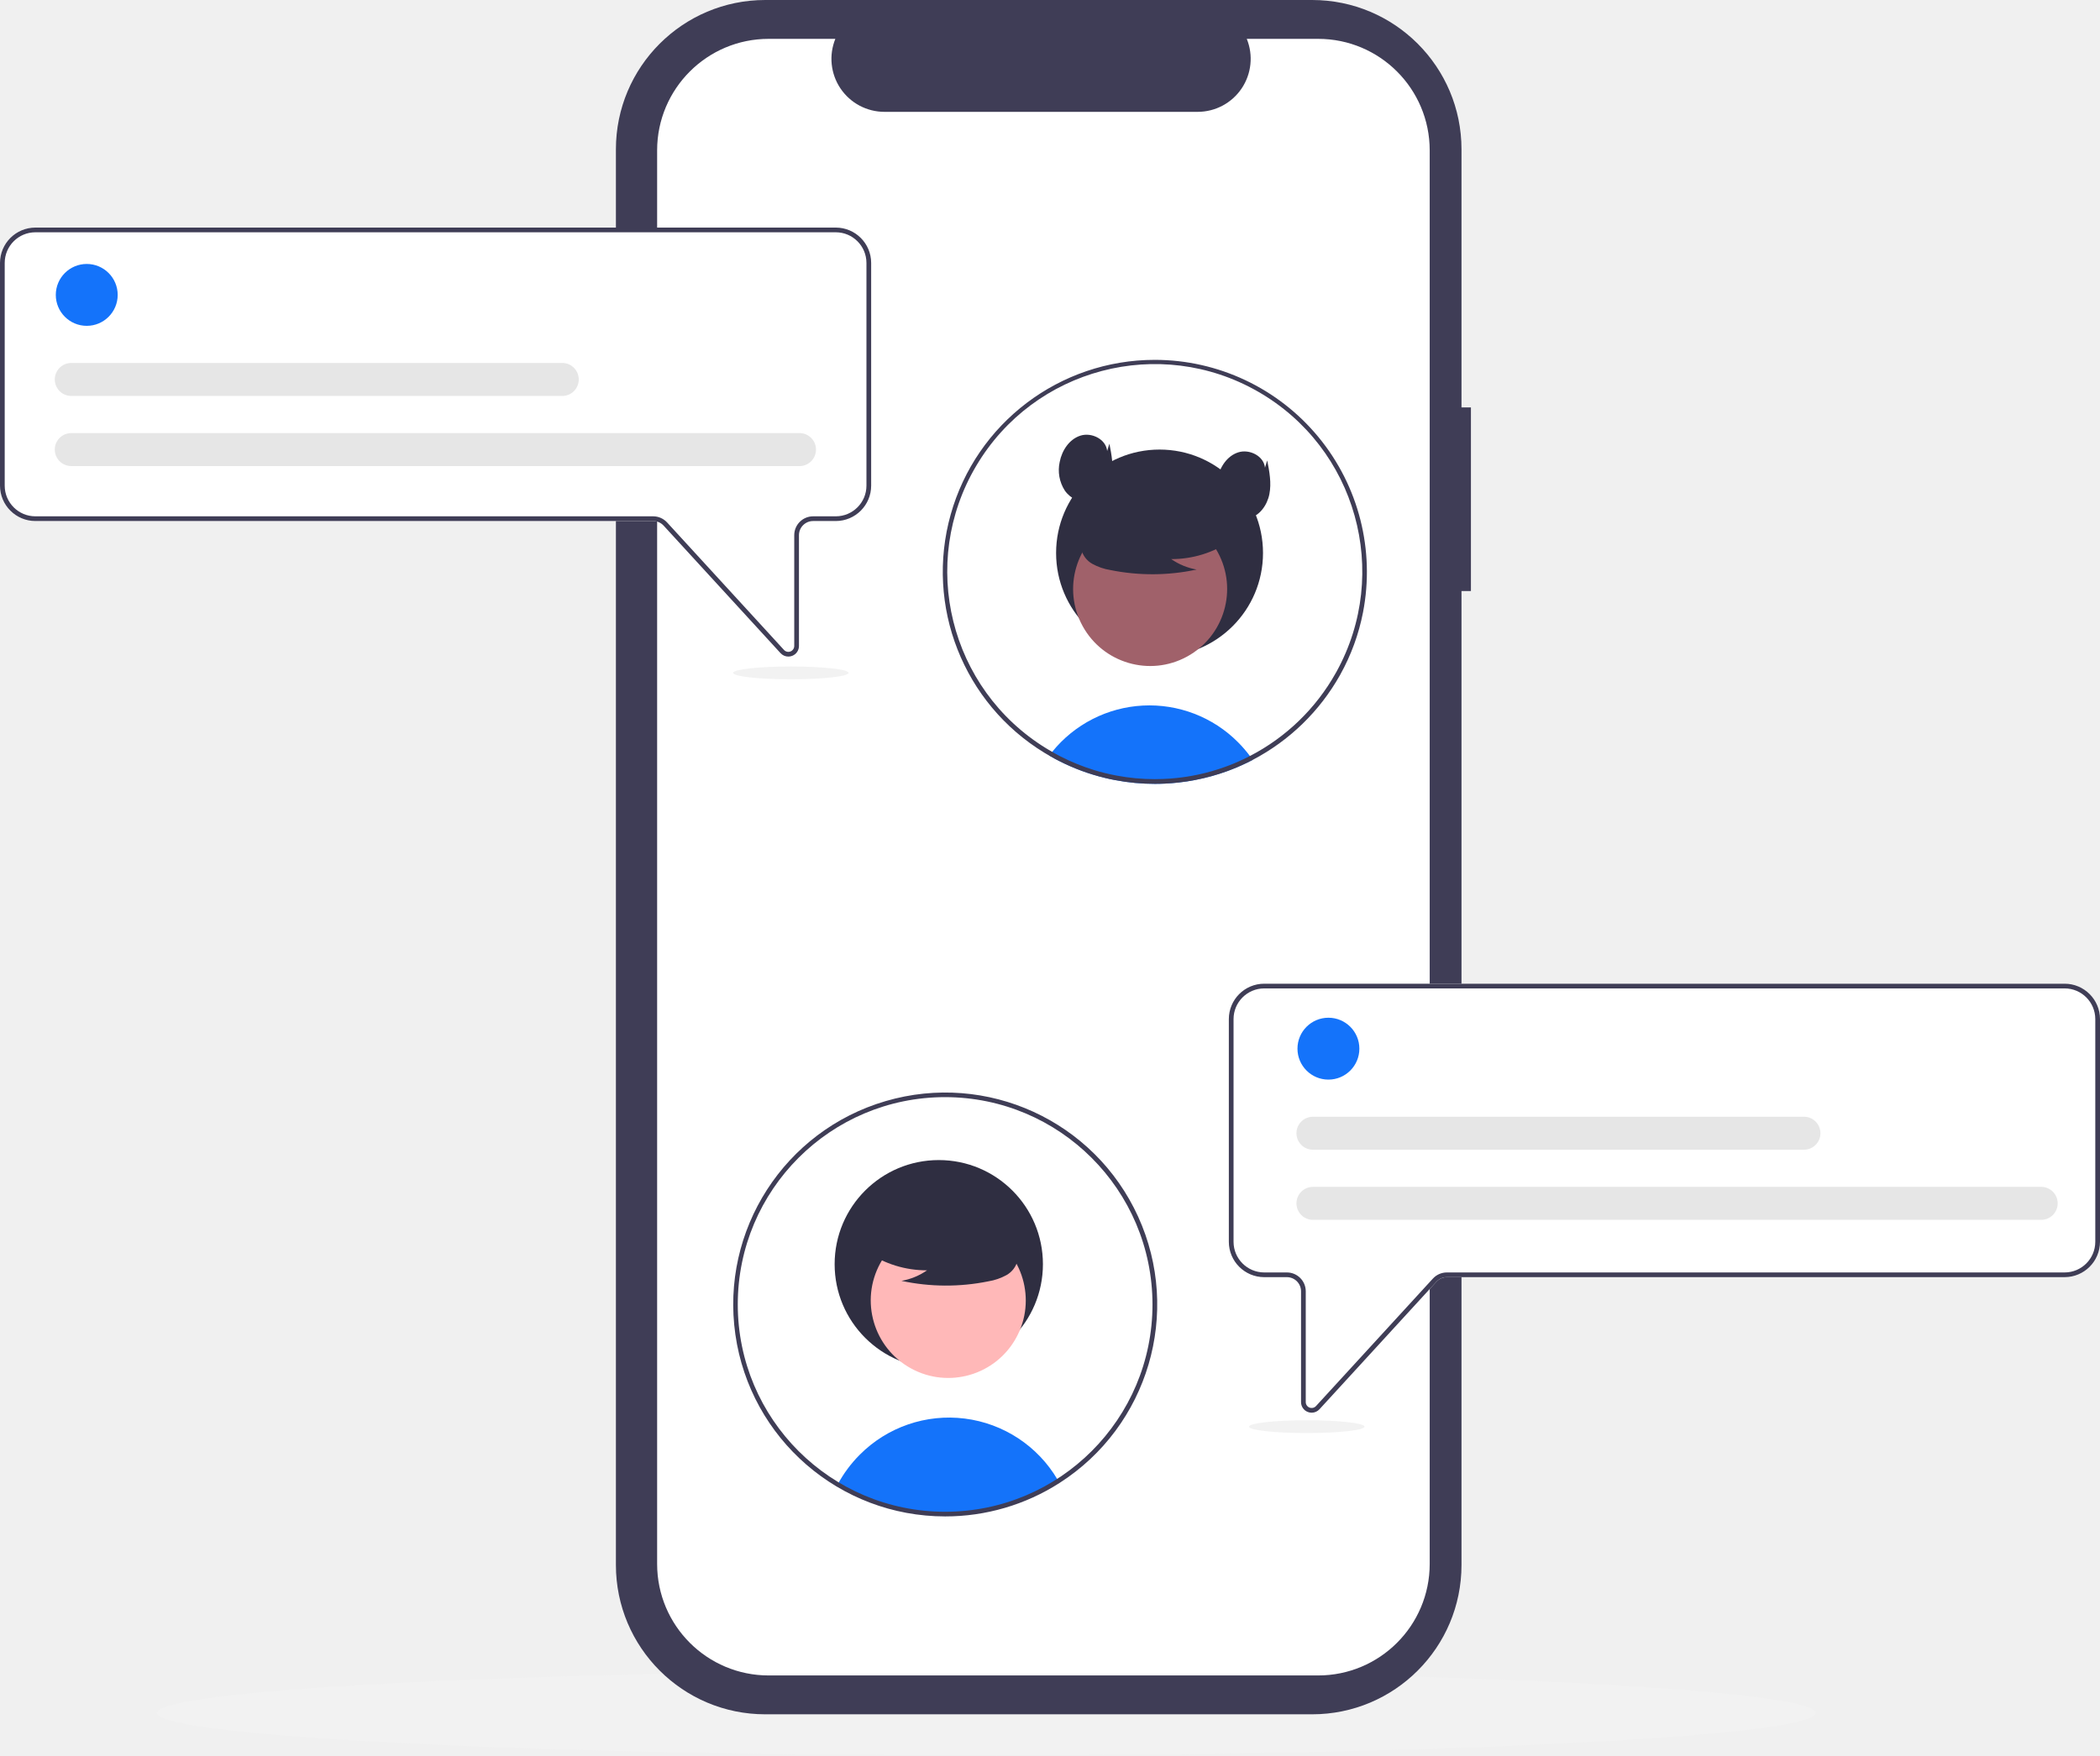
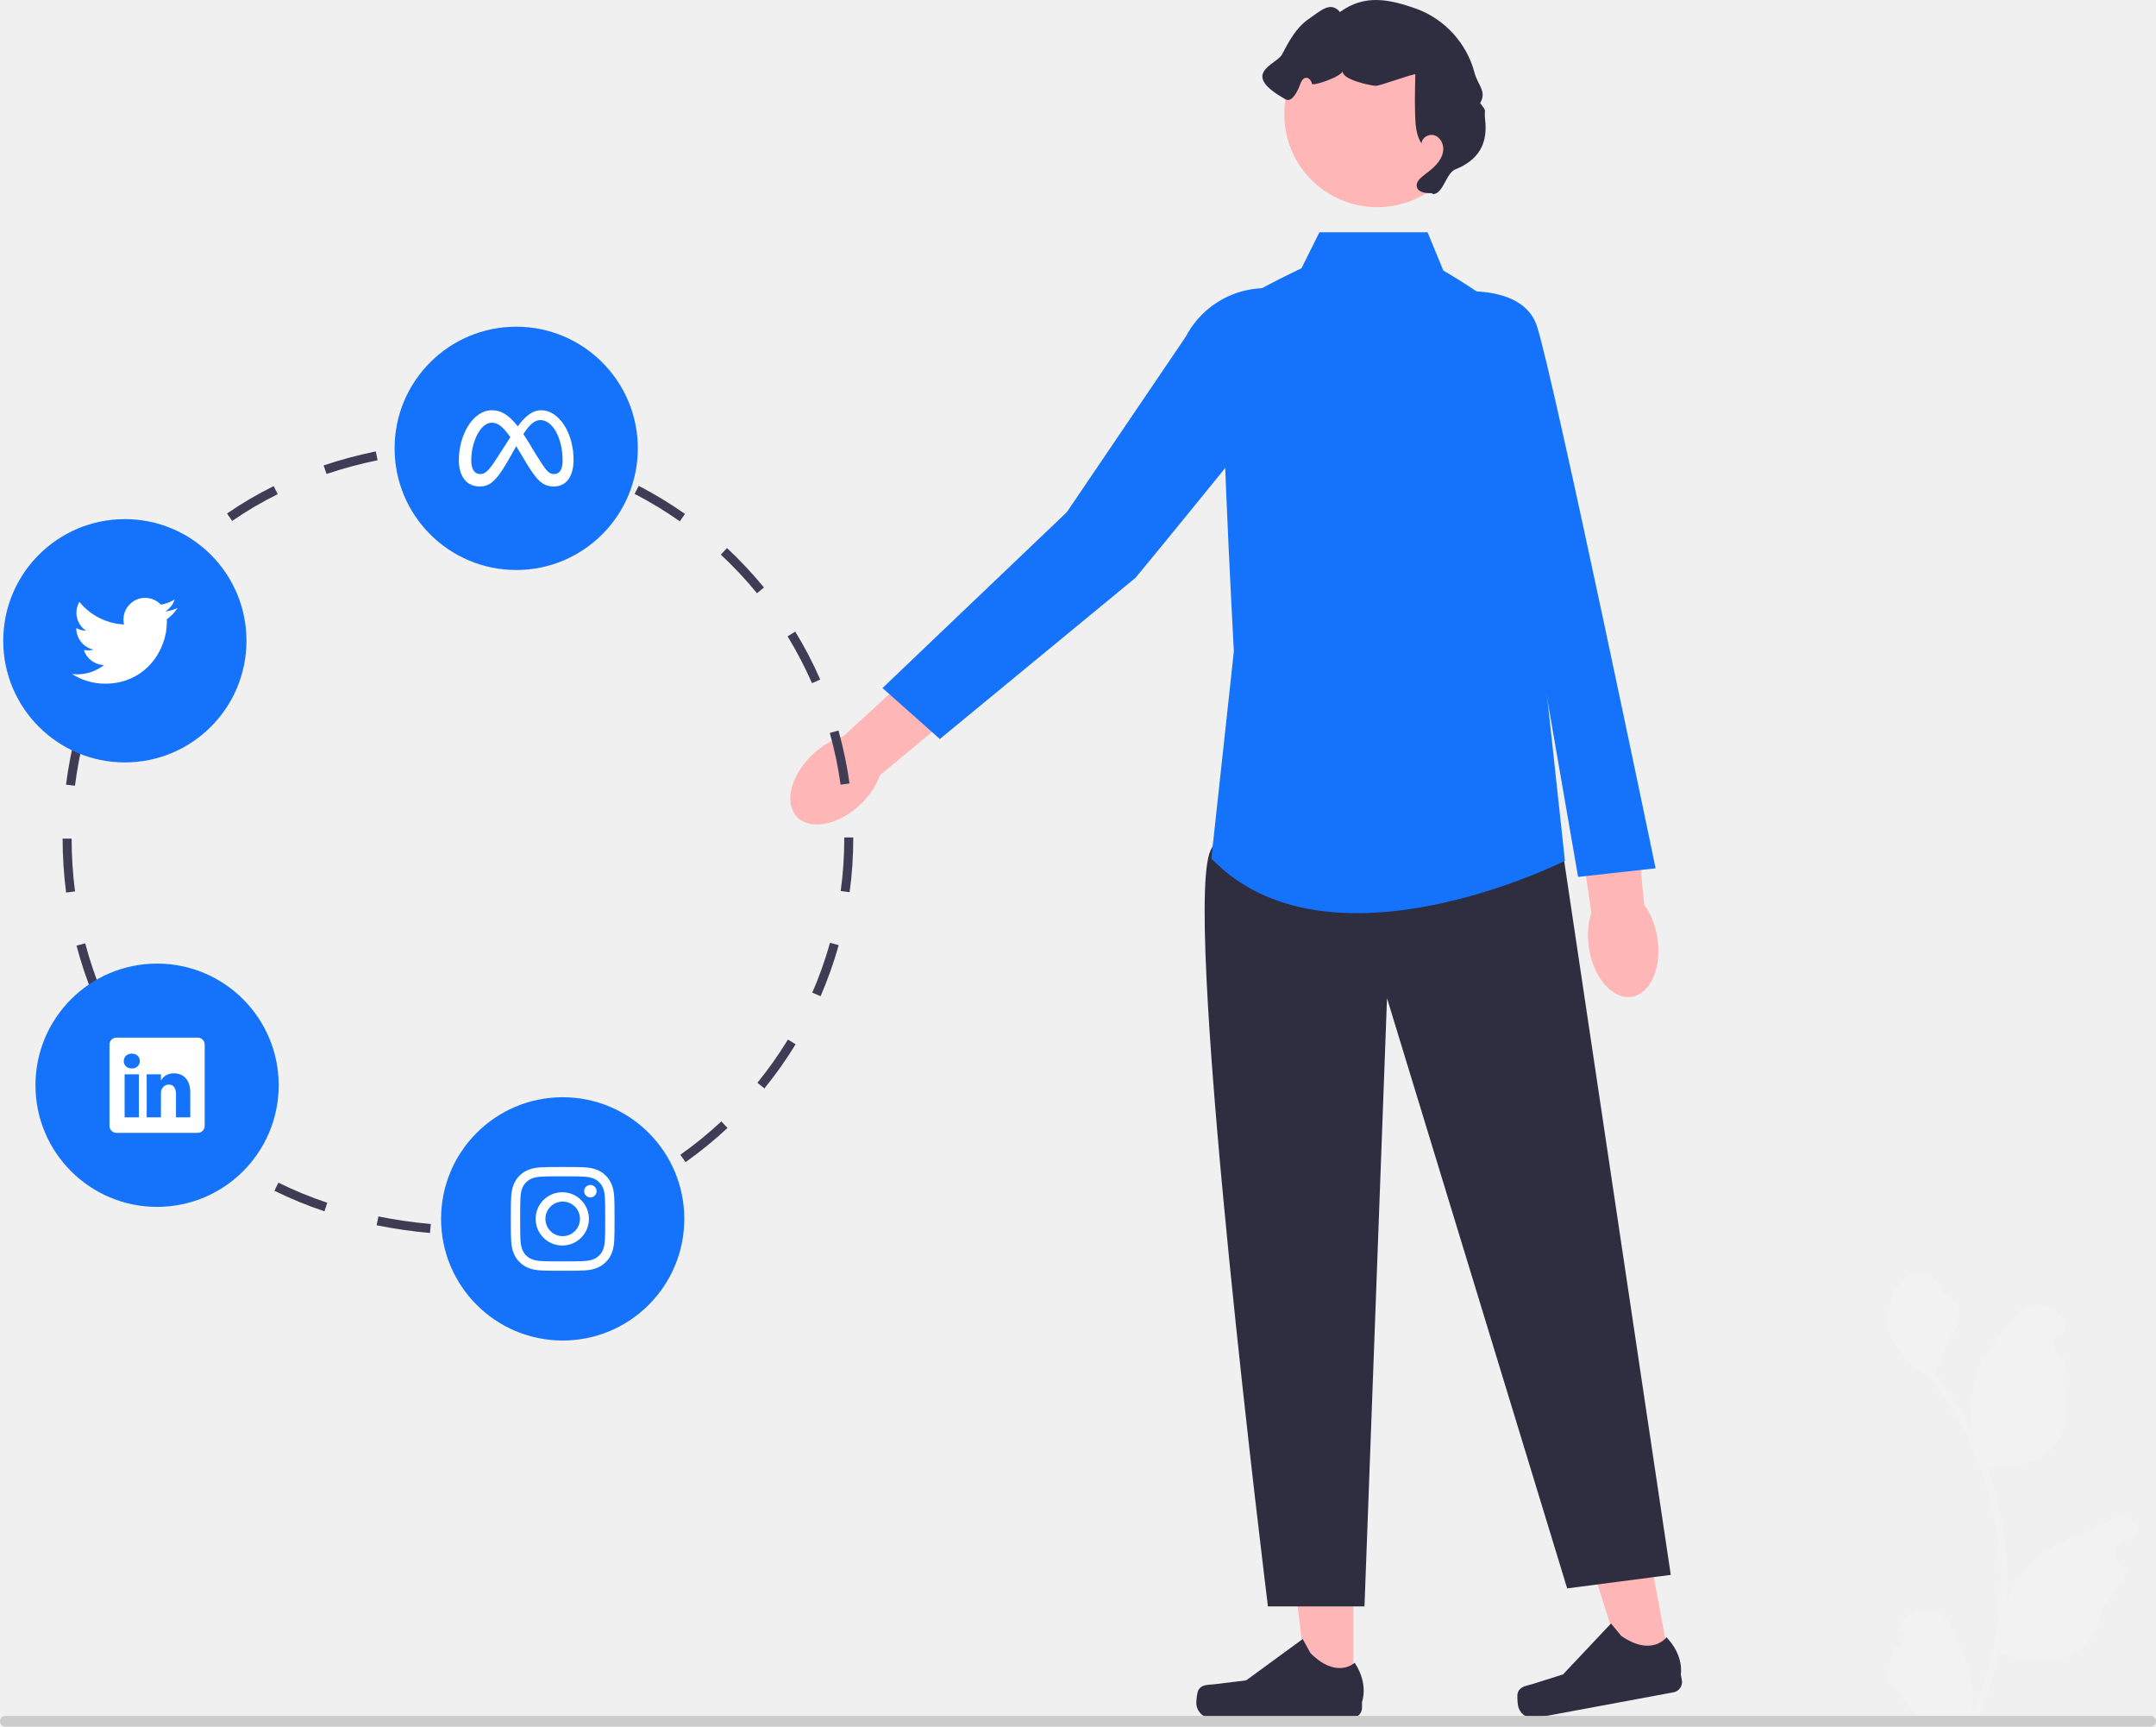
- <svg xmlns="http://www.w3.org/2000/svg" data-name="Layer 1" width="891.295" height="745.194" viewBox="0 0 891.295 745.194">
-   <ellipse cx="418.644" cy="727.194" rx="352" ry="18" fill="#f2f2f2" />
-   <path d="M778.65,250.35h-3.999V140.805a63.402,63.402,0,0,0-63.402-63.402H479.162a63.402,63.402,0,0,0-63.402,63.402v600.974a63.402,63.402,0,0,0,63.402,63.402H711.249a63.402,63.402,0,0,0,63.402-63.402V328.326h3.999Z" transform="translate(-154.3525 -77.40283)" fill="#3f3d56" />
-   <path d="M761.156,141.247v600.09a47.351,47.351,0,0,1-47.35,47.35h-233.2a47.351,47.351,0,0,1-47.35-47.35v-600.09a47.351,47.351,0,0,1,47.35-47.35h28.29a22.507,22.507,0,0,0,20.83,30.99h132.96a22.507,22.507,0,0,0,20.83-30.99h30.29A47.351,47.351,0,0,1,761.156,141.247Z" transform="translate(-154.3525 -77.40283)" fill="#fff" />
-   <path d="M686.03,400.003q-2.325,1.215-4.73,2.3-2.19.99-4.45,1.86c-.55.21-1.11.42-1.67.63a89.528,89.528,0,0,1-13.6,3.75q-3.435.675-6.96,1.06-2.91.33-5.88.47c-1.41.07-2.82.1-4.24.1a89.841,89.841,0,0,1-16.76-1.57c-1.44-.26-2.85-.57-4.26-.91a88.778,88.778,0,0,1-19.67-7.26c-.56-.28-1.12-.58-1.68-.87-.83-.44-1.64-.9-2.45-1.38.39-.54.81-1.07,1.24-1.59a53.034,53.034,0,0,1,78.87-4.1,54.277,54.277,0,0,1,5.06,5.86C685.26,398.893,685.65,399.443,686.03,400.003Z" transform="translate(-154.3525 -77.40283)" fill="#1473fa" />
-   <circle cx="492.143" cy="234.764" r="43.91" fill="#2f2e41" />
-   <circle cx="642.499" cy="327.462" r="32.681" transform="translate(-232.6876 270.9066) rotate(-28.66315)" fill="#a0616a" />
-   <path d="M676.839,306.906a44.448,44.448,0,0,1-25.402,7.85,27.238,27.238,0,0,0,10.796,4.442,89.628,89.628,0,0,1-36.61.206,23.694,23.694,0,0,1-7.664-2.632,9.699,9.699,0,0,1-4.731-6.327c-.803-4.589,2.772-8.757,6.488-11.567a47.858,47.858,0,0,1,40.217-8.036c4.492,1.161,8.993,3.123,11.911,6.731s3.782,9.17,1.002,12.885Z" transform="translate(-154.3525 -77.40283)" fill="#2f2e41" />
-   <path d="M644.5,230.173a89.987,89.987,0,0,0-46.84,166.83l.58.34q.72.435,1.44.84c.81.48,1.62.94,2.45,1.38.56.29,1.12.59,1.68.87a88.778,88.778,0,0,0,19.67,7.26c1.41.34,2.82.65,4.26.91a89.841,89.841,0,0,0,16.76,1.57c1.42,0,2.83-.03,4.24-.1q2.97-.135,5.88-.47,3.525-.39,6.96-1.06a89.528,89.528,0,0,0,13.6-3.75c.56-.21,1.12-.42,1.67-.63q2.265-.87,4.45-1.86,2.4-1.08,4.73-2.3a90.792,90.792,0,0,0,37.04-35.97c.04-.08.09-.16.13-.24a89.306,89.306,0,0,0,9.65-26.41,90.051,90.051,0,0,0-88.35-107.21Zm77.06,132.45c-.08.14-.15.28-.23.41a88.172,88.172,0,0,1-36.48,35.32q-2.295,1.2-4.67,2.25c-1.31.59-2.65,1.15-4,1.67-.57.22-1.15.44-1.73.64a85.721,85.721,0,0,1-11.73,3.36,84.695,84.695,0,0,1-8.95,1.41c-1.85.2-3.73.34-5.62.41-1.21.05-2.43.08-3.65.08a86.762,86.762,0,0,1-16.22-1.51,85.625,85.625,0,0,1-9.63-2.36,88.466,88.466,0,0,1-13.99-5.67c-.52-.27-1.04-.54-1.55-.82-.73-.39-1.47-.79-2.19-1.22-.54-.3-1.08-.62-1.61-.94-.31-.18-.62-.37-.93-.56a88.069,88.069,0,1,1,123.18-32.47Z" transform="translate(-154.3525 -77.40283)" fill="#3f3d56" />
-   <path d="M624.26,268.863c-.472-4.968-6.558-8.026-11.318-6.526s-7.884,6.293-8.829,11.193a16.057,16.057,0,0,0,2.165,12.122c2.406,3.462,6.827,5.623,10.95,4.744,4.707-1.003,7.968-5.6,8.901-10.321s.007-9.589-.919-14.312Z" transform="translate(-154.3525 -77.40283)" fill="#2f2e41" />
-   <path d="M691.242,275.96c-.472-4.968-6.559-8.026-11.318-6.526s-7.884,6.293-8.829,11.193a16.057,16.057,0,0,0,2.165,12.122c2.406,3.462,6.827,5.623,10.95,4.744,4.707-1.003,7.968-5.6,8.901-10.321s.007-9.589-.919-14.312Z" transform="translate(-154.3525 -77.40283)" fill="#2f2e41" />
-   <path d="M488.936,356.142a4.475,4.475,0,0,1-3.307-1.464L436.008,300.544a6.02,6.02,0,0,0-4.426-1.947H169.362a15.026,15.026,0,0,1-15.009-15.009V189.025a15.026,15.026,0,0,1,15.009-15.009H509.087A15.026,15.026,0,0,1,524.096,189.025v94.562A15.026,15.026,0,0,1,509.087,298.597h-9.631a6.012,6.012,0,0,0-6.005,6.005v47.033a4.474,4.474,0,0,1-2.87,4.196A4.526,4.526,0,0,1,488.936,356.142Z" transform="translate(-154.3525 -77.40283)" fill="#fff" />
-   <path d="M488.936,356.142a4.475,4.475,0,0,1-3.307-1.464L436.008,300.544a6.02,6.02,0,0,0-4.426-1.947H169.362a15.026,15.026,0,0,1-15.009-15.009V189.025a15.026,15.026,0,0,1,15.009-15.009H509.087A15.026,15.026,0,0,1,524.096,189.025v94.562A15.026,15.026,0,0,1,509.087,298.597h-9.631a6.012,6.012,0,0,0-6.005,6.005v47.033a4.474,4.474,0,0,1-2.87,4.196A4.526,4.526,0,0,1,488.936,356.142ZM169.362,176.016A13.024,13.024,0,0,0,156.353,189.025v94.562a13.024,13.024,0,0,0,13.009,13.009H431.581a8.024,8.024,0,0,1,5.9,2.596l49.622,54.133a2.503,2.503,0,0,0,4.347-1.691v-47.033a8.014,8.014,0,0,1,8.005-8.005H509.087a13.024,13.024,0,0,0,13.009-13.009V189.025A13.024,13.024,0,0,0,509.087,176.016Z" transform="translate(-154.3525 -77.40283)" fill="#3f3d56" />
-   <circle cx="36.816" cy="125.193" r="13.134" fill="#1473fa" />
-   <path d="M493.764,275.269H184.684a7.005,7.005,0,1,1,0-14.009H493.764a7.005,7.005,0,0,1,0,14.009Z" transform="translate(-154.3525 -77.40283)" fill="#e6e6e6" />
-   <path d="M393.073,245.5H184.684a7.005,7.005,0,1,1,0-14.009H393.073a7.005,7.005,0,0,1,0,14.009Z" transform="translate(-154.3525 -77.40283)" fill="#e6e6e6" />
-   <path d="M709.419,676.831a4.474,4.474,0,0,1-2.87-4.196v-47.033a6.012,6.012,0,0,0-6.005-6.005H690.913a15.026,15.026,0,0,1-15.009-15.009V510.025A15.026,15.026,0,0,1,690.913,495.016H1030.638a15.026,15.026,0,0,1,15.009,15.009v94.562a15.026,15.026,0,0,1-15.009,15.009H768.419a6.02,6.02,0,0,0-4.426,1.947l-49.622,54.133a4.475,4.475,0,0,1-3.307,1.464A4.526,4.526,0,0,1,709.419,676.831Z" transform="translate(-154.3525 -77.40283)" fill="#fff" />
-   <path d="M709.419,676.831a4.474,4.474,0,0,1-2.87-4.196v-47.033a6.012,6.012,0,0,0-6.005-6.005H690.913a15.026,15.026,0,0,1-15.009-15.009V510.025A15.026,15.026,0,0,1,690.913,495.016H1030.638a15.026,15.026,0,0,1,15.009,15.009v94.562a15.026,15.026,0,0,1-15.009,15.009H768.419a6.02,6.02,0,0,0-4.426,1.947l-49.622,54.133a4.475,4.475,0,0,1-3.307,1.464A4.526,4.526,0,0,1,709.419,676.831ZM690.913,497.016A13.024,13.024,0,0,0,677.904,510.025v94.562A13.024,13.024,0,0,0,690.913,617.597h9.631a8.014,8.014,0,0,1,8.005,8.005v47.033a2.503,2.503,0,0,0,4.347,1.691l49.622-54.133a8.024,8.024,0,0,1,5.9-2.596h262.22a13.024,13.024,0,0,0,13.009-13.009V510.025a13.024,13.024,0,0,0-13.009-13.009Z" transform="translate(-154.3525 -77.40283)" fill="#3f3d56" />
-   <path d="M603.53,706.113a89.069,89.069,0,0,1-93.65,1.49,54.129,54.129,0,0,1,9.4-12.65,53.433,53.433,0,0,1,83.91,10.57C603.3,705.713,603.42,705.913,603.53,706.113Z" transform="translate(-154.3525 -77.40283)" fill="#1473fa" />
-   <circle cx="398.443" cy="536.688" r="44.202" fill="#2f2e41" />
-   <circle cx="556.819" cy="629.489" r="32.898" transform="translate(-416.965 738.7288) rotate(-61.33685)" fill="#ffb8b8" />
-   <path d="M522.25,608.796a44.744,44.744,0,0,0,25.571,7.902,27.419,27.419,0,0,1-10.868,4.471,90.223,90.223,0,0,0,36.853.207,23.852,23.852,0,0,0,7.715-2.65,9.764,9.764,0,0,0,4.762-6.369c.809-4.619-2.791-8.816-6.531-11.644a48.176,48.176,0,0,0-40.484-8.09c-4.522,1.169-9.053,3.144-11.99,6.776s-3.807,9.231-1.009,12.971Z" transform="translate(-154.3525 -77.40283)" fill="#2f2e41" />
-   <path d="M555.5,721.173a89.972,89.972,0,1,1,48.571-14.219A89.88,89.88,0,0,1,555.5,721.173Zm0-178a88.008,88.008,0,1,0,88,88A88.1,88.1,0,0,0,555.5,543.173Z" transform="translate(-154.3525 -77.40283)" fill="#3f3d56" />
-   <circle cx="563.816" cy="445.193" r="13.134" fill="#1473fa" />
-   <path d="M1020.764,595.269H711.684a7.005,7.005,0,1,1,0-14.009h309.08a7.005,7.005,0,0,1,0,14.009Z" transform="translate(-154.3525 -77.40283)" fill="#e6e6e6" />
-   <path d="M920.073,565.5H711.684a7.005,7.005,0,1,1,0-14.009H920.073a7.005,7.005,0,0,1,0,14.009Z" transform="translate(-154.3525 -77.40283)" fill="#e6e6e6" />
-   <ellipse cx="554.644" cy="605.661" rx="24.504" ry="2.72" fill="#f2f2f2" />
-   <ellipse cx="335.644" cy="285.661" rx="24.504" ry="2.72" fill="#f2f2f2" />
+ <svg xmlns="http://www.w3.org/2000/svg" width="478.67" height="383.237" viewBox="0 0 478.67 383.237">
+   <g>
+     <path d="M190.976,178.611c-4.853,4.572-11.146,5.775-14.056,2.687-2.91-3.088-1.334-9.299,3.519-13.871,2.124-2.002,4.525-3.357,6.796-3.99l20.808-19.117,8.763,9.955-21.442,17.789c-.767,2.23-2.263,4.545-4.388,6.547Z" fill="#ffb6b6" />
+     <g>
+       <polygon points="300.444 375.337 290.413 375.336 285.642 336.646 300.446 336.647 300.444 375.337" fill="#ffb6b6" />
+       <path d="M266.078,375.109h0c-.312,.526-.477,2.224-.477,2.835h0c0,1.88,1.524,3.404,3.404,3.404h31.064c1.283,0,2.322-1.04,2.322-2.322v-1.293s1.537-3.887-1.627-8.678c0,0-3.932,3.751-9.808-2.124l-1.733-3.139-12.542,9.173-6.952,.856c-1.521,.187-2.869-.029-3.652,1.289Z" fill="#2f2e41" />
+     </g>
+     <g>
+       <polygon points="370.814 369.639 360.951 371.47 349.195 334.302 363.751 331.6 370.814 369.639" fill="#ffb6b6" />
+       <path d="M336.984,375.691h0c-.211,.574-.063,2.273,.049,2.875h0c.343,1.849,2.12,3.069,3.969,2.726l30.541-5.672c1.261-.234,2.094-1.446,1.859-2.708l-.236-1.272s.801-4.102-3.184-8.235c0,0-3.181,4.406-10.031-.298l-2.277-2.77-10.656,11.309-6.679,2.111c-1.461,.462-2.826,.495-3.355,1.934Z" fill="#2f2e41" />
+     </g>
+     <path d="M346.234,184.131l24.707,165.423-23,3-40-131-5,135h-21.437s-18.516-149-13.039-167c5.476-18,77.769-5.423,77.769-5.423Z" fill="#2f2e41" />
+     <path d="M292.941,51.554h24l3.5,8.5s14,8,14,11,8.5,78.5,8.5,78.5l4.5,41.5s-52.5,26.5-78.5-.5l5-46s-4-72-2-75,17-10,17-10l4-8Z" fill="#1473fa" />
+     <path d="M285.435,64.454h0s7.314,11.053,5.006,15.6-38.324,48.183-38.324,48.183l-43.455,35.786-12.737-11.303,40.931-39.046,26.447-39.003c4.209-8.028,13.292-12.221,22.132-10.217Z" fill="#1473fa" />
+     <g>
+       <path d="M367.96,208.119c1.045,6.586-1.506,12.463-5.696,13.128-4.191,.665-8.435-4.135-9.48-10.72-.457-2.883-.226-5.63,.531-7.863l-4.077-27.96,13.162-1.634,2.622,27.737c1.411,1.89,2.481,4.43,2.938,7.313Z" fill="#ffb6b6" />
+       <path d="M316.77,65.547s20.695-4.632,24.455,6.845,26.352,120.336,26.352,120.336l-17.211,1.906-12.925-74.58-20.671-54.507Z" fill="#1473fa" />
+     </g>
+     <circle cx="305.764" cy="25.353" r="20.634" fill="#ffb6b6" />
+     <path d="M317.837,42.873c-1.323,.064-3.069-.188-3.291-1.494-.156-.921,.621-1.715,1.352-2.297,1.02-.811,2.095-1.567,2.971-2.532s1.551-2.184,1.567-3.487-.759-2.662-2.006-3.041-2.801,.548-2.82,1.85c-1.202-1.825-1.361-4.124-1.424-6.308-.037-1.278-.053-2.557-.049-3.835,.006-1.747,.05-3.493,.094-5.239-.859-.045-7.79,2.563-8.79,2.563-.86,0-7.77-1.372-7.31-3.34-.135,1.258-6.727,3.524-6.861,2.866s-.626-1.353-1.297-1.314c-.707,.041-1.092,.825-1.33,1.493-.531,1.49-1.82,4.065-3.202,3.296-10.459-5.825-2.026-7.639-.787-10.008,1.523-2.912,3.148-5.942,5.859-7.799s4.85-4.076,6.986-1.578c5.357-3.905,10.671-2.963,16.915-.736s11.238,7.674,12.915,14.087c.769,2.939,2.828,4.229,1.294,6.852,1.691,2.268,.775,.985,1.109,3.794,.264,2.217,.043,4.556-1.056,6.499-1.174,2.075-3.252,3.519-5.474,4.385s-2.606,5.212-4.966,5.552" fill="#2f2e41" />
+   </g>
+   <path d="M420.346,365.602c2.066,.129,3.208-2.437,1.645-3.933l-.155-.618c.02-.05,.041-.099,.062-.148,2.089-4.982,9.17-4.947,11.241,.042,1.839,4.428,4.179,8.864,4.756,13.546,.258,2.067,.142,4.172-.316,6.2,4.308-9.411,6.575-19.687,6.575-30.021,0-2.597-.142-5.193-.433-7.783-.239-2.119-.568-4.224-.995-6.31-2.306-11.277-7.299-22.018-14.5-30.99-3.462-1.892-6.349-4.851-8.093-8.397-.626-1.279-1.117-2.655-1.35-4.056,.394,.052,1.486-5.949,1.188-6.317,.549-.833,1.532-1.247,2.131-2.06,2.982-4.043,7.091-3.337,9.236,2.157,4.582,2.313,4.627,6.148,1.815,9.837-1.789,2.347-2.035,5.522-3.604,8.035,.162,.207,.329,.407,.491,.614,2.961,3.798,5.522,7.88,7.681,12.169-.61-4.766,.291-10.508,1.826-14.21,1.748-4.217,5.025-7.769,7.91-11.415,3.466-4.379,10.573-2.468,11.184,3.083,.006,.054,.012,.107,.017,.161-.429,.242-.848,.499-1.259,.77-2.339,1.547-1.531,5.174,1.241,5.602l.063,.01c-.155,1.544-.42,3.074-.807,4.579,3.702,14.316-4.29,19.53-15.701,19.764-.252,.129-.497,.258-.749,.381,1.156,3.255,2.08,6.594,2.764,9.979,.614,2.99,1.04,6.013,1.279,9.049,.297,3.83,.271,7.68-.052,11.503l.019-.136c.82-4.211,3.107-8.145,6.427-10.87,4.946-4.063,11.933-5.559,17.268-8.824,2.568-1.572,5.859,.459,5.411,3.437l-.022,.143c-.794,.323-1.569,.698-2.319,1.117-.429,.242-.848,.499-1.259,.77-2.339,1.547-1.531,5.174,1.241,5.602l.063,.01c.045,.006,.084,.013,.129,.019-1.363,3.236-3.262,6.239-5.639,8.829-2.315,12.497-12.256,13.683-22.89,10.044h-.006c-1.163,5.064-2.861,10.011-5.044,14.726h-18.02c-.065-.2-.123-.407-.181-.607,1.666,.103,3.346,.006,4.986-.297-1.337-1.641-2.674-3.294-4.011-4.935-.032-.032-.058-.065-.084-.097-.678-.84-1.363-1.673-2.041-2.512l-0-.001c-.042-2.578,.267-5.147,.879-7.64l.001-0Z" fill="#f2f2f2" />
+   <path d="M0,382.047c0,.66,.53,1.19,1.19,1.19H477.48c.66,0,1.19-.53,1.19-1.19,0-.66-.53-1.19-1.19-1.19H1.19c-.66,0-1.19,.53-1.19,1.19Z" fill="#ccc" />
+   <path d="M107.489,273.849l-.136-1.996c3.901-.265,7.813-.799,11.626-1.589l.405,1.959c-3.902,.808-7.904,1.354-11.896,1.626Zm-12.02-.178c-4.036-.363-8.025-.941-11.856-1.718l.397-1.961c3.76,.763,7.676,1.33,11.639,1.687l-.18,1.992Zm35.479-4.687l-.671-1.885c3.676-1.308,7.295-2.884,10.76-4.684l.922,1.775c-3.545,1.842-7.25,3.454-11.011,4.793Zm-58.922-.126c-3.831-1.285-7.566-2.819-11.101-4.562l.884-1.793c3.455,1.702,7.106,3.203,10.853,4.459l-.636,1.896Zm-21.469-10.622c-3.302-2.264-6.459-4.787-9.385-7.501l1.36-1.467c2.854,2.647,5.934,5.109,9.155,7.317l-1.131,1.65Zm101.65-.293l-1.155-1.633c3.186-2.254,6.246-4.748,9.097-7.412l1.365,1.461c-2.916,2.726-6.047,5.277-9.307,7.584Zm-119.223-16.017c-2.488-3.105-4.782-6.437-6.817-9.899l1.725-1.014c1.986,3.381,4.225,6.632,6.653,9.663l-1.561,1.25Zm136.727-.341l-1.551-1.264c2.467-3.03,4.748-6.256,6.776-9.586l1.708,1.041c-2.076,3.407-4.409,6.707-6.934,9.809ZM20.819,221.272c-1.518-3.668-2.809-7.496-3.835-11.379l1.934-.512c1.004,3.797,2.266,7.54,3.75,11.125l-1.848,.766Zm161.36-.156l-1.834-.799c1.557-3.578,2.88-7.301,3.932-11.064l1.926,.539c-1.076,3.851-2.43,7.661-4.023,11.324ZM14.676,198.111c-.511-3.952-.772-7.982-.776-11.978l2-.002c.003,3.911,.259,7.855,.759,11.724l-1.983,.256Zm173.957-.079l-1.981-.27c.524-3.854,.79-7.794,.79-11.709l-0-.181h2l0,.173c0,4.013-.272,8.043-.809,11.986ZM16.64,174.407l-1.984-.254c.507-3.974,1.276-7.939,2.286-11.785l1.935,.508c-.988,3.762-1.74,7.642-2.236,11.531Zm169.988-.239c-.535-3.869-1.342-7.734-2.399-11.486l1.925-.542c1.082,3.84,1.908,7.795,2.456,11.755l-1.981,.273ZM22.605,151.746l-1.85-.762c1.53-3.714,3.322-7.334,5.326-10.76l1.727,1.01c-1.958,3.346-3.708,6.882-5.203,10.512Zm157.672-.113c-1.561-3.568-3.385-7.066-5.422-10.397l1.706-1.044c2.085,3.409,3.952,6.989,5.549,10.641l-1.833,.801Zm-12.212-19.965c-2.469-3.021-5.169-5.901-8.026-8.562l1.363-1.464c2.923,2.723,5.686,5.67,8.211,8.76l-1.549,1.266Zm-133.625-.105l-1.563-1.247c2.499-3.132,5.245-6.099,8.161-8.818l1.364,1.463c-2.846,2.653-5.524,5.547-7.962,8.603Zm116.487-15.855c-3.195-2.251-6.571-4.301-10.035-6.093l.919-1.776c3.544,1.833,6.999,3.931,10.268,6.234l-1.152,1.635Zm-99.387-.085l-1.135-1.647c3.267-2.25,6.751-4.296,10.355-6.083l.889,1.792c-3.52,1.744-6.92,3.742-10.109,5.938Zm20.952-10.421l-.64-1.895c3.714-1.253,7.61-2.301,11.581-3.115l.401,1.959c-3.89,.797-7.707,1.824-11.343,3.051Zm57.626-.251c-3.679-1.301-7.486-2.358-11.314-3.144l.401-1.959c3.918,.803,7.814,1.885,11.58,3.217l-.667,1.886Zm-34.649-4.505l-.183-1.991c2.002-.184,4.06-.318,6.117-.399,1.946-.023,3.963,.063,5.902,.191l-.131,1.996c-1.896-.125-3.824-.188-5.731-.188-1.983,.079-4.006,.211-5.974,.391Z" fill="#3f3d56" />
+   <g>
+     <circle cx="34.874" cy="240.876" r="27" fill="#1473fa" />
+     <path d="M24.307,231.823c0-.836,.695-1.514,1.552-1.514h18.03c.857,0,1.552,.678,1.552,1.514v18.107c0,.836-.695,1.514-1.552,1.514H25.859c-.857,0-1.552-.678-1.552-1.514v-18.107Zm6.529,16.178v-9.543h-3.171v9.543h3.171Zm-1.585-10.847c1.106,0,1.794-.732,1.794-1.648-.02-.936-.687-1.648-1.773-1.648s-1.795,.713-1.795,1.648c0,.917,.688,1.648,1.753,1.648h.021Zm6.483,10.847v-5.33c0-.285,.021-.571,.106-.774,.229-.569,.75-1.16,1.627-1.16,1.148,0,1.606,.874,1.606,2.158v5.105h3.171v-5.474c0-2.932-1.564-4.295-3.651-4.295-1.683,0-2.437,.925-2.86,1.576v.033h-.021l.021-.033v-1.35h-3.17c.04,.896,0,9.543,0,9.543h3.17Z" fill="#fff" />
+   </g>
+   <circle cx="114.607" cy="99.515" r="27" fill="#1473fa" />
+   <path d="M114.951,94.624c1.477-1.998,3.11-3.57,5.199-3.57,3.943,0,7.19,5.019,7.191,10.994,0,3.645-1.569,5.929-4.388,5.929-2.456,0-3.812-1.378-6.246-5.45l-1.062-1.787-.188-.314c-.277-.468-.558-.933-.844-1.396l-1.875,3.311c-2.663,4.656-4.162,5.636-6.244,5.636-2.894,0-4.622-2.252-4.622-5.824,0-5.706,3.175-11.099,7.319-11.099,.508,0,.995,.062,1.471,.194,.493,.137,.973,.35,1.453,.648,.918,.571,1.837,1.456,2.836,2.728Zm2.413,3.54c-.401-.653-.786-1.253-1.157-1.803l-.01-.013c1.345-2.077,2.456-3.11,3.776-3.11,2.743,0,4.937,4.038,4.937,8.998,0,1.891-.621,2.988-1.902,2.988-1.23,0-1.818-.812-4.154-4.568l-1.491-2.491h.002Zm-7.779-4.315c1.154,.159,2.205,1.009,3.725,3.185-.877,1.343-1.745,2.692-2.602,4.048-2.16,3.384-2.906,4.143-4.108,4.143-1.237,0-1.974-1.086-1.974-3.024,0-4.142,2.066-8.379,4.53-8.379,.145,0,.288,.01,.43,.029v-.002Z" fill="#fff" fill-rule="evenodd" />
+   <g>
+     <circle cx="27.72" cy="142.223" r="27" fill="#1473fa" />
+     <path d="M23.362,151.747c8.847,0,13.686-7.33,13.686-13.676,0-.205,0-.413-.009-.618,.942-.682,1.755-1.527,2.401-2.494-.88,.388-1.813,.644-2.768,.759,1.006-.601,1.759-1.547,2.12-2.662-.945,.56-1.979,.953-3.058,1.162-1.82-1.938-4.867-2.034-6.806-.214-1.252,1.175-1.783,2.929-1.394,4.601-3.868-.194-7.471-2.02-9.915-5.024-1.273,2.199-.62,5.008,1.492,6.421-.763-.026-1.508-.231-2.177-.598v.066c.003,2.288,1.614,4.259,3.856,4.715-.413,.114-.839,.17-1.267,.169-.302,.001-.603-.027-.9-.084,.63,1.959,2.436,3.3,4.494,3.336-1.705,1.339-3.81,2.065-5.978,2.062-.382,.002-.764-.02-1.143-.066,2.2,1.403,4.755,2.147,7.364,2.147Z" fill="#fff" />
+   </g>
+   <circle cx="124.926" cy="270.536" r="27" fill="#1473fa" />
+   <path d="M124.926,259.02c-3.125,0-3.518,.014-4.746,.069-1.228,.058-2.064,.25-2.797,.535-.769,.289-1.465,.743-2.04,1.329-.586,.575-1.039,1.271-1.329,2.04-.285,.731-.479,1.569-.535,2.792-.055,1.231-.069,1.622-.069,4.752,0,3.126,.014,3.518,.069,4.746,.058,1.226,.25,2.063,.535,2.795,.295,.757,.688,1.399,1.329,2.04,.639,.641,1.281,1.035,2.038,1.329,.734,.285,1.569,.479,2.795,.535,1.229,.055,1.621,.069,4.749,.069s3.518-.014,4.747-.069c1.225-.058,2.064-.25,2.797-.535,.768-.289,1.464-.743,2.038-1.329,.641-.641,1.034-1.283,1.329-2.04,.284-.733,.478-1.569,.535-2.795,.055-1.228,.069-1.619,.069-4.747s-.014-3.519-.069-4.749c-.058-1.225-.252-2.063-.535-2.794-.289-.768-.743-1.464-1.329-2.04-.575-.586-1.271-1.04-2.04-1.329-.734-.285-1.572-.479-2.797-.535-1.229-.055-1.619-.069-4.749-.069h.003Zm-1.032,2.076h1.034c3.075,0,3.439,.01,4.652,.066,1.123,.05,1.733,.239,2.139,.396,.537,.209,.921,.459,1.324,.862s.652,.786,.861,1.324c.158,.404,.345,1.015,.396,2.138,.056,1.213,.068,1.578,.068,4.651s-.012,3.439-.068,4.652c-.05,1.123-.239,1.732-.396,2.138-.185,.5-.479,.952-.862,1.323-.403,.403-.786,.652-1.324,.861-.403,.158-1.013,.345-2.138,.397-1.213,.055-1.578,.068-4.652,.068s-3.44-.013-4.654-.068c-1.123-.052-1.732-.239-2.138-.397-.5-.184-.953-.478-1.324-.861-.383-.371-.678-.824-.864-1.324-.157-.404-.345-1.015-.396-2.138-.055-1.213-.066-1.578-.066-4.654,0-3.075,.012-3.437,.066-4.651,.052-1.123,.239-1.733,.397-2.139,.209-.537,.459-.921,.862-1.324,.403-.403,.786-.652,1.324-.861,.406-.158,1.015-.345,2.138-.397,1.062-.049,1.474-.063,3.62-.065v.003Zm7.18,1.912c-.763,0-1.382,.619-1.382,1.382s.619,1.382,1.382,1.382h0c.763,0,1.382-.619,1.382-1.382s-.619-1.382-1.382-1.382Zm-6.146,1.615c-3.266-.051-5.955,2.555-6.006,5.822-.051,3.266,2.555,5.955,5.822,6.006,.062,.001,.123,.001,.185,0,3.266-.051,5.873-2.74,5.822-6.006-.05-3.194-2.627-5.772-5.822-5.822Zm0,2.074c2.12-.001,3.84,1.717,3.841,3.837s-1.717,3.84-3.837,3.841h-.003c-2.12,0-3.839-1.719-3.839-3.839s1.719-3.839,3.839-3.839Z" fill="#fff" />
</svg>
